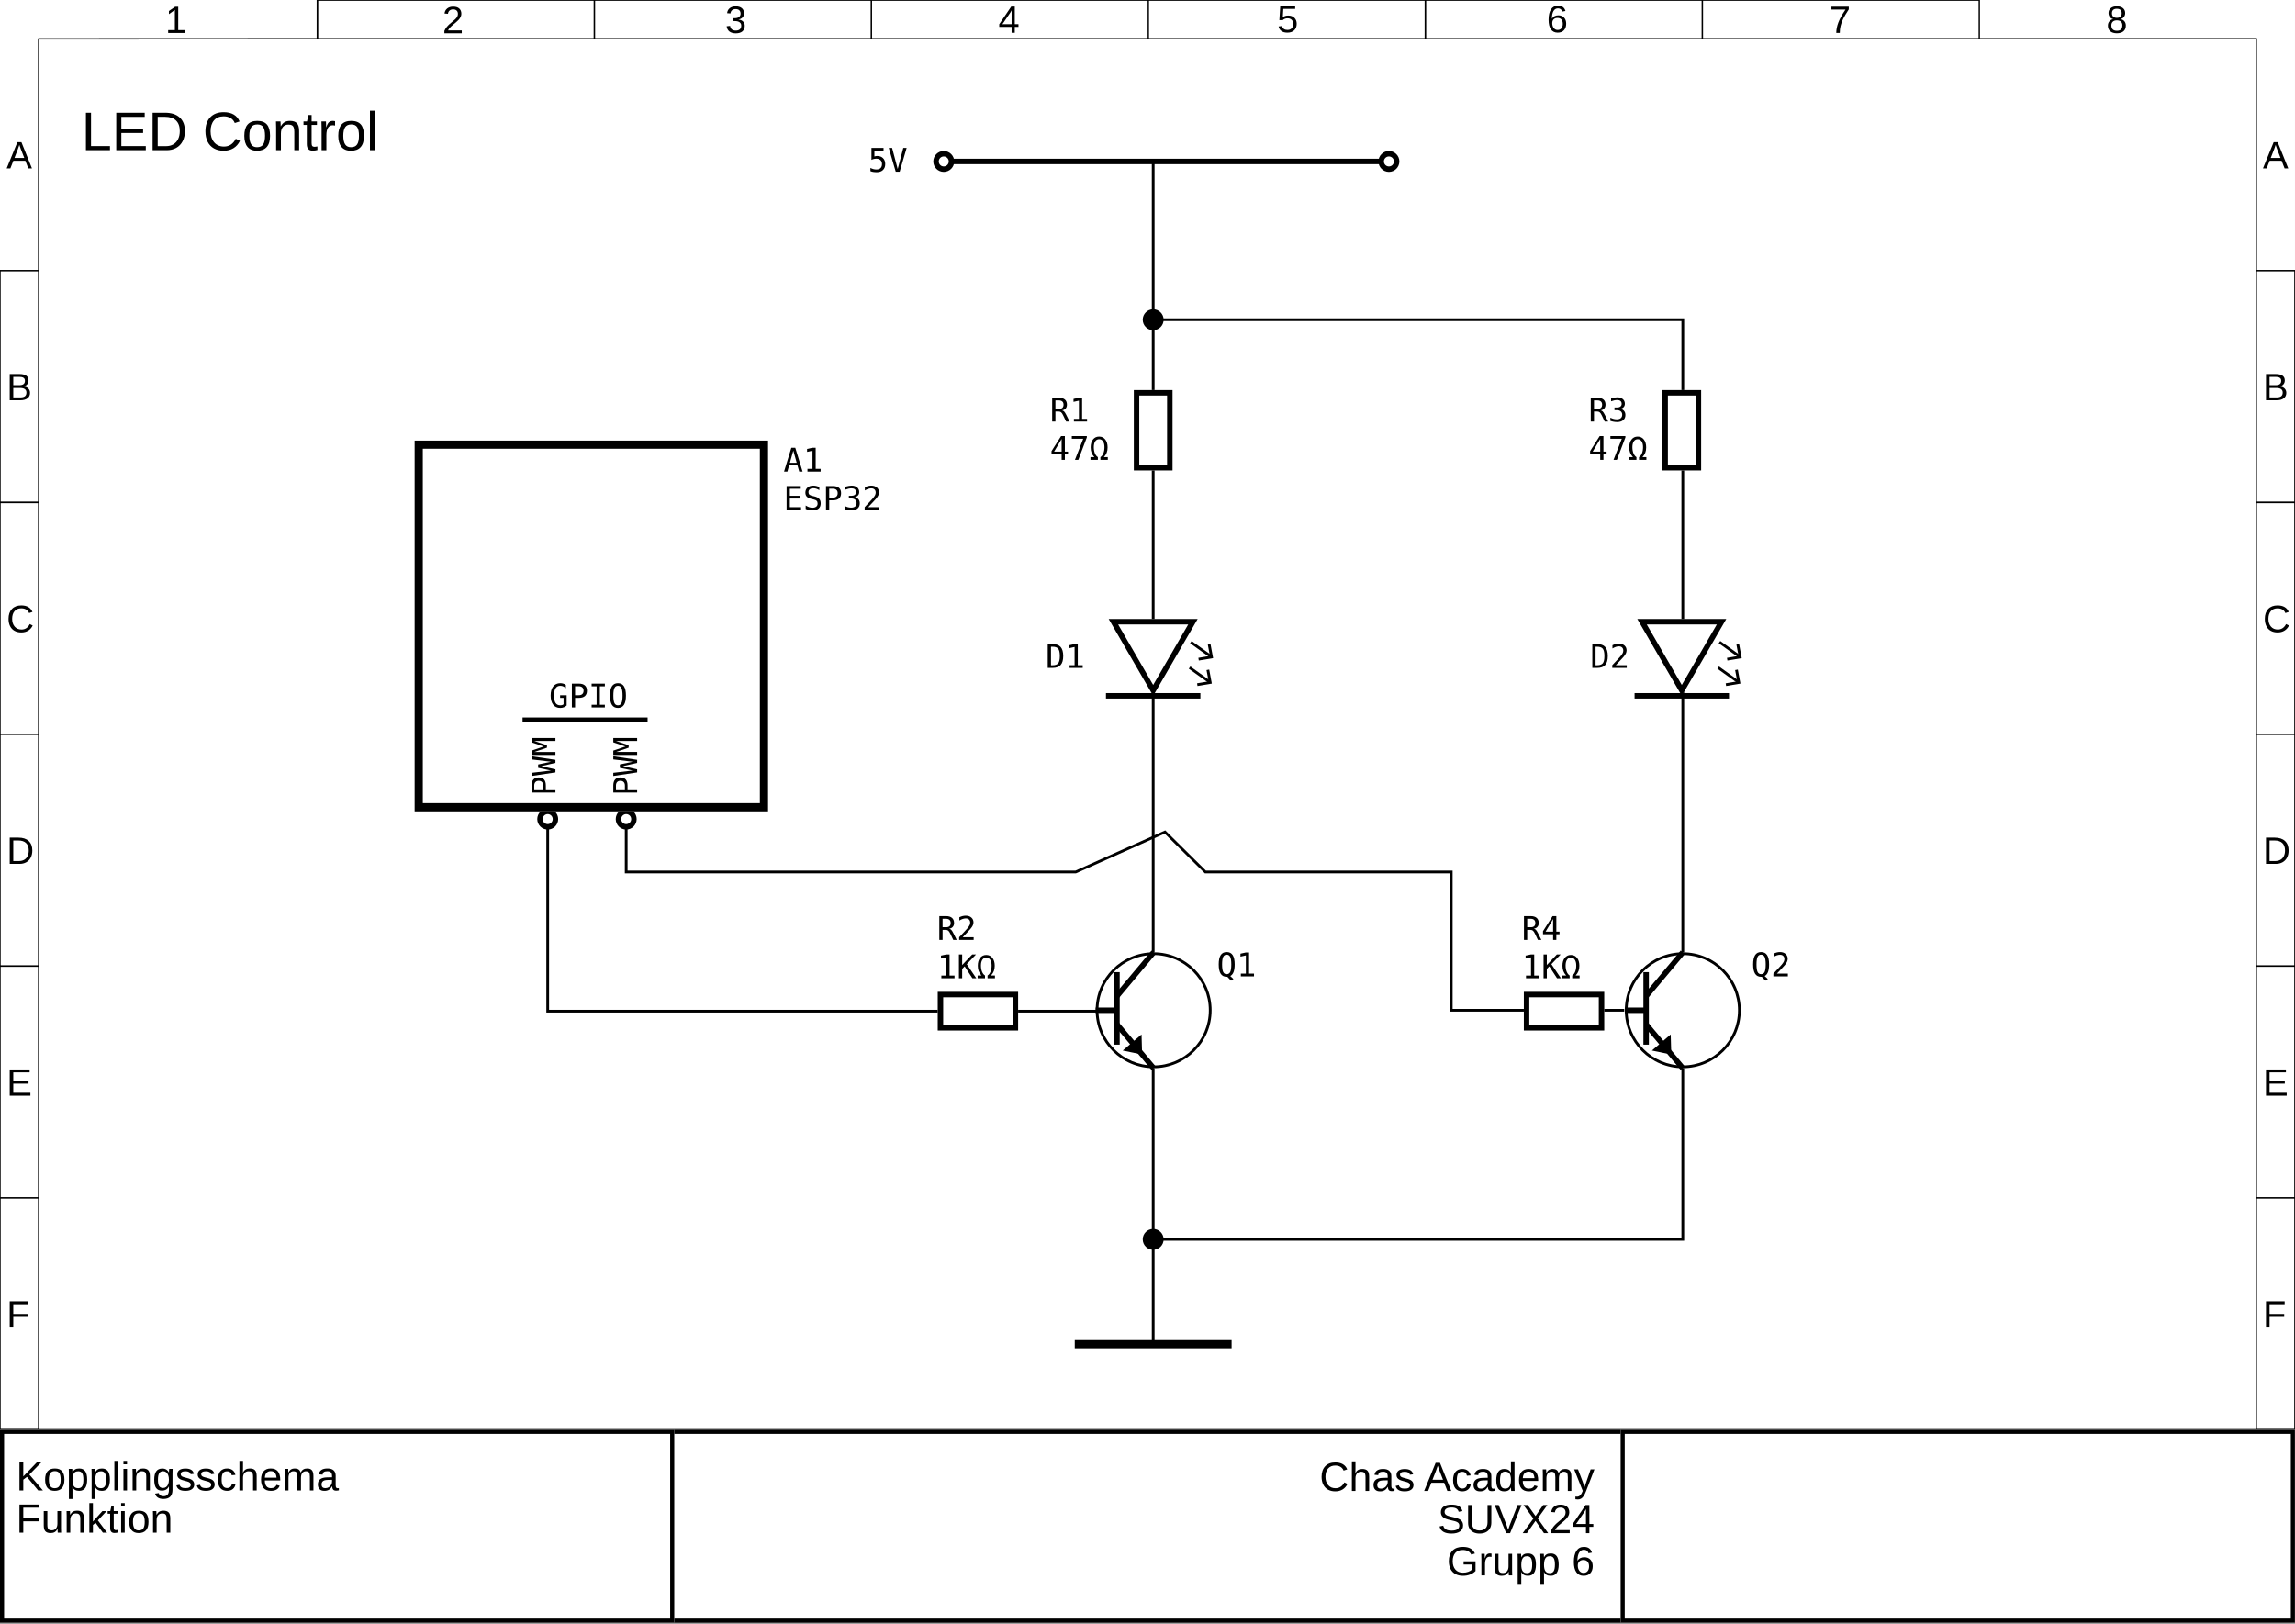
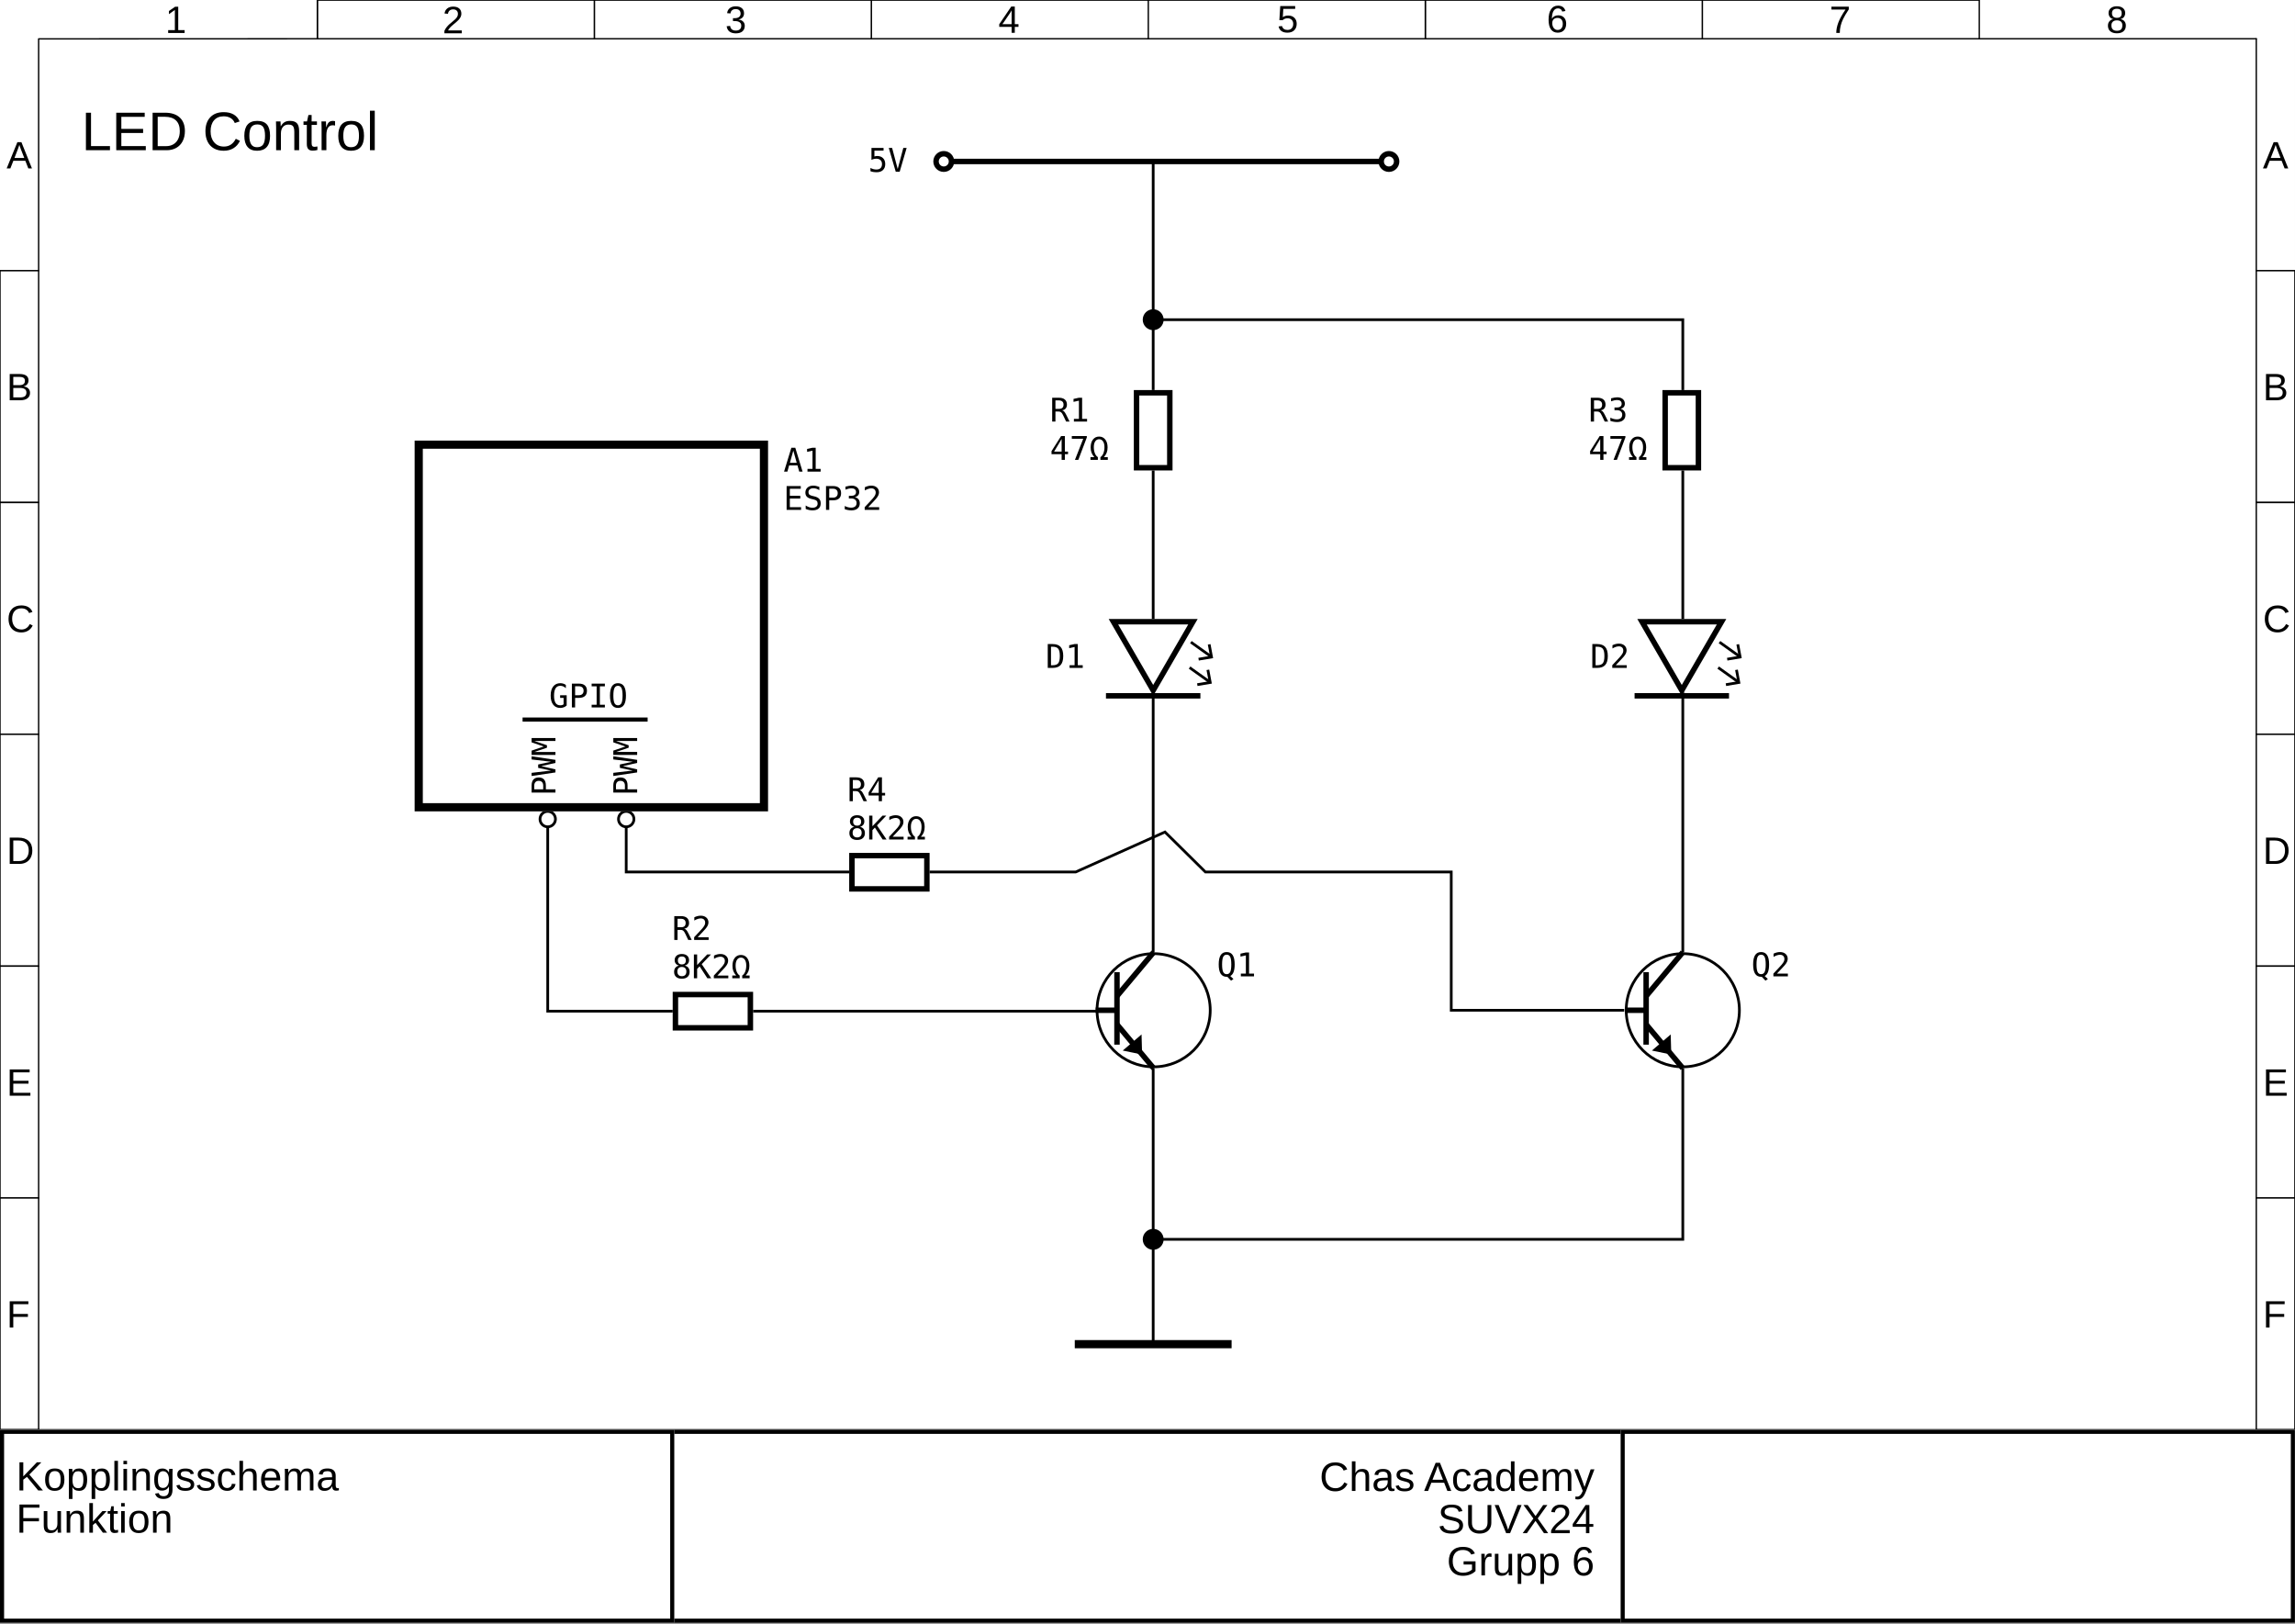
<svg xmlns="http://www.w3.org/2000/svg" width="100%" height="100%" viewBox="0 0 3508 2481" version="1.1" xml:space="preserve" style="fill-rule:evenodd;clip-rule:evenodd;stroke-linecap:round;stroke-linejoin:round;stroke-miterlimit:1.5;">
  <rect x="0" y="0" width="3507.87" height="2480.32" style="fill:#fff;" />
  <path d="M3507.87,413.738l-59.055,0l-0,-354.33" style="fill:#fff;stroke:#000;stroke-width:2.08px;" />
  <g transform="matrix(58.3333,0,0,58.3333,3497.8,257.451)" />
  <text x="3458.89px" y="257.451px" style="font-family:'ArialMT', 'Arial';font-size:58.333px;">A</text>
  <path d="M3025.43,59.231l423.393,0l-423.393,0Z" style="fill:#fff;stroke:#000;stroke-width:2.08px;" />
  <path d="M2602.03,0.176l423.393,0l-0,59.055l-423.393,0l-0,-59.055Z" style="fill:#fff;stroke:#000;stroke-width:2.08px;" />
  <path d="M2178.64,0.176l423.393,0l-0,59.055l-423.393,0l-0,-59.055Z" style="fill:#fff;stroke:#000;stroke-width:2.08px;" />
  <path d="M1753.94,0.176l424.703,0l-0,59.055l-424.703,0l0,-59.055Z" style="fill:#fff;stroke:#000;stroke-width:2.08px;" />
  <path d="M1331.85,0.176l423.393,0l0,59.055l-423.393,0l0,-59.055Z" style="fill:#fff;stroke:#000;stroke-width:2.08px;" />
  <path d="M908.461,0.176l423.393,0l0,59.055l-423.393,0l0,-59.055Z" style="fill:#fff;stroke:#000;stroke-width:2.08px;" />
  <path d="M485.068,0.176l423.393,0l0,59.055l-423.393,0l0,-59.055Z" style="fill:#fff;stroke:#000;stroke-width:2.08px;" />
  <path d="M59.055,59.408l0,354.33l-59.055,0m485.068,-413.562l0,59.055l-426.013,0.177" style="fill:#fff;stroke:#000;stroke-width:2.08px;" />
  <rect x="3448.82" y="413.738" width="59.055" height="354.331" style="fill:#fff;stroke:#000;stroke-width:2.08px;" />
  <g transform="matrix(58.3333,0,0,58.3333,3497.8,611.782)" />
  <text x="3458.89px" y="611.782px" style="font-family:'ArialMT', 'Arial';font-size:58.333px;">B</text>
  <rect x="3448.82" y="768.069" width="59.055" height="354.331" style="fill:#fff;stroke:#000;stroke-width:2.08px;" />
  <g transform="matrix(58.3333,0,0,58.3333,3501.02,966.113)" />
  <text x="3458.89px" y="966.113px" style="font-family:'ArialMT', 'Arial';font-size:58.333px;">C</text>
  <rect x="3448.82" y="1122.4" width="59.055" height="354.331" style="fill:#fff;stroke:#000;stroke-width:2.08px;" />
  <g transform="matrix(58.3333,0,0,58.3333,3501.02,1320.44)" />
  <text x="3458.89px" y="1320.44px" style="font-family:'ArialMT', 'Arial';font-size:58.333px;">D</text>
  <rect x="3448.82" y="1476.73" width="59.055" height="354.331" style="fill:#fff;stroke:#000;stroke-width:2.08px;" />
  <g transform="matrix(58.3333,0,0,58.3333,3497.8,1674.77)" />
  <text x="3458.89px" y="1674.77px" style="font-family:'ArialMT', 'Arial';font-size:58.333px;">E</text>
  <rect x="3448.82" y="1831.06" width="59.055" height="354.331" style="fill:#fff;stroke:#000;stroke-width:2.08px;" />
  <g transform="matrix(58.3333,0,0,58.3333,3494.52,2029.1)" />
  <text x="3458.89px" y="2029.11px" style="font-family:'ArialMT', 'Arial';font-size:58.333px;">F</text>
  <g transform="matrix(58.3333,0,0,58.3333,48.9815,257.451)" />
  <text x="10.074px" y="257.451px" style="font-family:'ArialMT', 'Arial';font-size:58.333px;">A</text>
  <g transform="matrix(58.3333,0,0,58.3333,285.05,50.4057)" />
  <text x="252.608px" y="50.406px" style="font-family:'ArialMT', 'Arial';font-size:58.333px;">1</text>
  <g transform="matrix(58.3333,0,0,58.3333,708.784,50.8437)" />
  <text x="676.342px" y="50.844px" style="font-family:'ArialMT', 'Arial';font-size:58.333px;">2</text>
  <g transform="matrix(58.3333,0,0,58.3333,1140.97,50.4057)" />
  <text x="1108.52px" y="50.406px" style="font-family:'ArialMT', 'Arial';font-size:58.333px;">3</text>
  <g transform="matrix(58.3333,0,0,58.3333,1558.5,50.1031)" />
  <text x="1526.05px" y="50.103px" style="font-family:'ArialMT', 'Arial';font-size:58.333px;">4</text>
  <rect x="0" y="413.738" width="59.055" height="354.331" style="fill:#fff;stroke:#000;stroke-width:2.08px;" />
  <g transform="matrix(58.3333,0,0,58.3333,48.9815,611.782)" />
  <text x="10.074px" y="611.782px" style="font-family:'ArialMT', 'Arial';font-size:58.333px;">B</text>
  <rect x="0" y="768.069" width="59.055" height="354.331" style="fill:#fff;stroke:#000;stroke-width:2.08px;" />
  <g transform="matrix(58.3333,0,0,58.3333,52.2001,966.113)" />
  <text x="10.074px" y="966.113px" style="font-family:'ArialMT', 'Arial';font-size:58.333px;">C</text>
  <rect x="0" y="1122.4" width="59.055" height="354.331" style="fill:#fff;stroke:#000;stroke-width:2.08px;" />
  <g transform="matrix(58.3333,0,0,58.3333,52.2001,1320.44)" />
  <text x="10.074px" y="1320.44px" style="font-family:'ArialMT', 'Arial';font-size:58.333px;">D</text>
  <rect x="0" y="1476.73" width="59.055" height="354.331" style="fill:#fff;stroke:#000;stroke-width:2.08px;" />
  <g transform="matrix(58.3333,0,0,58.3333,48.9815,1674.77)" />
  <text x="10.074px" y="1674.77px" style="font-family:'ArialMT', 'Arial';font-size:58.333px;">E</text>
  <rect x="0" y="1831.06" width="59.055" height="354.331" style="fill:#fff;stroke:#000;stroke-width:2.08px;" />
  <rect x="0" y="2185.39" width="3507.87" height="294.923" style="fill:#fff;stroke:#000;stroke-width:2.08px;" />
  <rect x="0" y="2185.39" width="3507.87" height="294.923" style="fill:#fff;" />
  <path d="M3507.87,2185.39l0,294.923l-3507.87,-0l0,-294.923l3507.87,-0Zm-6.25,6.25l-3495.37,-0l0,282.423l3495.37,-0l0,-282.423Z" />
  <g transform="matrix(58.3333,0,0,58.3333,45.7059,2029.1)" />
  <text x="10.074px" y="2029.11px" style="font-family:'ArialMT', 'Arial';font-size:58.333px;">F</text>
  <g transform="matrix(58.3333,0,0,58.3333,1984.51,49.3625)" />
  <text x="1952.07px" y="49.363px" style="font-family:'ArialMT', 'Arial';font-size:58.333px;">5</text>
  <g transform="matrix(58.3333,0,0,58.3333,2396.54,49.3625)" />
  <text x="2364.1px" y="49.363px" style="font-family:'ArialMT', 'Arial';font-size:58.333px;">6</text>
  <g transform="matrix(58.3333,0,0,58.3333,2828.88,50.3113)" />
  <text x="2796.44px" y="50.311px" style="font-family:'ArialMT', 'Arial';font-size:58.333px;">7</text>
  <g transform="matrix(58.3333,0,0,58.3333,3251.98,50.3113)" />
  <text x="3219.53px" y="50.311px" style="font-family:'ArialMT', 'Arial';font-size:58.333px;">8</text>
  <circle cx="1442.59" cy="246.798" r="11.811" style="fill:#fff;stroke:#000;stroke-width:8.33px;" />
-   <circle cx="957.19" cy="1251.97" r="11.811" style="fill:#fff;stroke:#000;stroke-width:8.33px;" />
-   <circle cx="837.222" cy="1251.97" r="11.811" style="fill:#fff;stroke:#000;stroke-width:8.33px;" />
+   <circle cx="957.19" cy="1251.97" r="11.811" style="fill:#fff;stroke:#000;stroke-width:4.17px;" />
+   <circle cx="837.222" cy="1251.97" r="11.811" style="fill:#fff;stroke:#000;stroke-width:4.17px;" />
  <circle cx="1762.69" cy="488.654" r="11.811" style="stroke:#000;stroke-width:8.33px;stroke-linecap:square;stroke-linejoin:miter;" />
  <circle cx="1762.69" cy="1894.3" r="11.811" style="stroke:#000;stroke-width:8.33px;stroke-linecap:square;stroke-linejoin:miter;" />
  <circle cx="2123.01" cy="246.798" r="11.811" style="fill:#fff;stroke:#000;stroke-width:8.33px;" />
  <path d="M1454.4,246.798l656.806,-0" style="fill:none;stroke:#000;stroke-width:8.33px;stroke-linecap:butt;stroke-linejoin:miter;" />
  <g transform="matrix(50,0,0,50,1382.01,262.533)" />
  <text x="1327.03px" y="262.533px" style="font-family:'Consolas';font-size:50px;">5V</text>
  <path d="M1762.69,246.798l0,1807.74" style="fill:none;stroke:#000;stroke-width:4.17px;stroke-linecap:butt;stroke-linejoin:miter;" />
  <path d="M1762.69,488.654l809.539,-0l0,1405.64l-809.539,-0" style="fill:none;stroke:#000;stroke-width:4.17px;stroke-linecap:butt;stroke-linejoin:miter;" />
  <g>
    <circle cx="1763.38" cy="1544.16" r="88.583" style="fill:#fff;" />
    <path d="M1763.38,1455.58c48.89,0 88.583,39.693 88.583,88.583c0,48.89 -39.693,88.583 -88.583,88.583c-48.89,-0 -88.582,-39.693 -88.582,-88.583c-0,-48.89 39.692,-88.583 88.582,-88.583Zm0,4.167c-46.59,-0 -84.416,37.826 -84.416,84.416c0,46.59 37.826,84.416 84.416,84.416c46.591,0 84.416,-37.826 84.416,-84.416c0,-46.59 -37.825,-84.416 -84.416,-84.416Z" />
    <path d="M1707.35,1490.06l-0,102.518" style="fill:none;stroke:#000;stroke-width:8.33px;stroke-linecap:square;stroke-linejoin:miter;" />
    <path d="M1763.38,1455.58l-56.034,66.901" style="fill:none;stroke:#000;stroke-width:8.33px;stroke-linecap:butt;stroke-linejoin:miter;" />
    <path d="M1707.35,1565.84l56.034,66.901" style="fill:none;stroke:#000;stroke-width:8.33px;stroke-linecap:butt;stroke-linejoin:miter;" />
    <path d="M1716.18,1605.74l28.723,-24.601l0.852,30.774l-29.575,-6.173Z" />
    <path d="M1707.35,1544.16l-32.548,-0" style="fill:none;stroke:#000;stroke-width:8.33px;stroke-linecap:butt;stroke-linejoin:miter;" />
  </g>
  <g>
    <circle cx="2572.23" cy="1544.16" r="88.583" style="fill:#fff;" />
    <path d="M2572.23,1455.58c48.89,0 88.583,39.693 88.583,88.583c-0,48.89 -39.693,88.583 -88.583,88.583c-48.89,-0 -88.583,-39.693 -88.583,-88.583c0,-48.89 39.693,-88.583 88.583,-88.583Zm0,4.167c-46.59,-0 -84.416,37.826 -84.416,84.416c0,46.59 37.826,84.416 84.416,84.416c46.591,0 84.416,-37.826 84.416,-84.416c0,-46.59 -37.825,-84.416 -84.416,-84.416Z" />
    <path d="M2516.19,1490.06l0,102.518" style="fill:none;stroke:#000;stroke-width:8.33px;stroke-linecap:square;stroke-linejoin:miter;" />
    <path d="M2572.23,1455.58l-56.035,66.901" style="fill:none;stroke:#000;stroke-width:8.33px;stroke-linecap:butt;stroke-linejoin:miter;" />
    <path d="M2516.19,1565.84l56.035,66.901" style="fill:none;stroke:#000;stroke-width:8.33px;stroke-linecap:butt;stroke-linejoin:miter;" />
    <path d="M2525.02,1605.74l28.722,-24.601l0.853,30.774l-29.575,-6.173Z" />
    <path d="M2516.19,1544.16l-32.548,-0" style="fill:none;stroke:#000;stroke-width:8.33px;stroke-linecap:butt;stroke-linejoin:miter;" />
  </g>
  <g transform="matrix(50,0,0,50,1914.98,1492.31)" />
  <text x="1860px" y="1492.31px" style="font-family:'Consolas';font-size:50px;">Q1</text>
  <g transform="matrix(50,0,0,50,2731.86,1492.31)" />
  <text x="2676.88px" y="1492.31px" style="font-family:'Consolas';font-size:50px;">Q2</text>
  <g transform="matrix(50,0,0,50,1653.17,1020.88)" />
  <text x="1598.19px" y="1020.88px" style="font-family:'Consolas';font-size:50px;">D1</text>
  <g transform="matrix(1,0,0,1,830.815,-259.786)">
    <text x="774.004px" y="904.182px" style="font-family:'Consolas';font-size:50px;">R1</text>
    <g transform="matrix(50,0,0,50,856.475,962.727)" />
    <text x="774.004px" y="962.727px" style="font-family:'Consolas';font-size:50px;">47Ω</text>
  </g>
-   <g transform="matrix(1,0,0,1,658.319,532.544)">
+   <g transform="matrix(1,0,0,1,253.194,532.544)">
    <text x="774.004px" y="904.182px" style="font-family:'Consolas';font-size:50px;">R2</text>
-     <g transform="matrix(50,0,0,50,856.475,962.727)" />
-     <text x="774.004px" y="962.727px" style="font-family:'Consolas';font-size:50px;">1KΩ</text>
+     <g transform="matrix(50,0,0,50,883.965,962.727)" />
+     <text x="774.004px" y="962.727px" style="font-family:'Consolas';font-size:50px;">8K2Ω</text>
  </g>
-   <g transform="matrix(1,0,0,1,1551.96,532.544)">
+   <g transform="matrix(1,0,0,1,521.12,320.437)">
    <text x="774.004px" y="904.182px" style="font-family:'Consolas';font-size:50px;">R4</text>
-     <g transform="matrix(50,0,0,50,856.475,962.727)" />
-     <text x="774.004px" y="962.727px" style="font-family:'Consolas';font-size:50px;">1KΩ</text>
+     <g transform="matrix(50,0,0,50,883.965,962.727)" />
+     <text x="774.004px" y="962.727px" style="font-family:'Consolas';font-size:50px;">8K2Ω</text>
  </g>
  <g transform="matrix(1,0,0,1,423.568,-183.352)">
    <text x="774.004px" y="904.182px" style="font-family:'Consolas';font-size:50px;">A1</text>
    <g transform="matrix(50,0,0,50,911.455,962.727)" />
    <text x="774.004px" y="962.727px" style="font-family:'Consolas';font-size:50px;">ESP32</text>
  </g>
  <g transform="matrix(1,0,0,1,1654.06,-259.786)">
    <text x="774.004px" y="904.182px" style="font-family:'Consolas';font-size:50px;">R3</text>
    <g transform="matrix(50,0,0,50,856.475,962.727)" />
    <text x="774.004px" y="962.727px" style="font-family:'Consolas';font-size:50px;">47Ω</text>
  </g>
  <g transform="matrix(50,0,0,50,2485.58,1020.88)" />
  <text x="2430.6px" y="1020.88px" style="font-family:'Consolas';font-size:50px;">D2</text>
  <rect x="1733.1" y="596.194" width="59.171" height="122.893" style="fill:#fff;" />
  <path d="M1792.27,596.194l0,122.893l-59.17,0l-0,-122.893l59.17,0Zm-8.333,8.334l-42.504,-0l0,106.226l42.504,-0l-0,-106.226Z" />
  <rect x="2541.1" y="596.194" width="59.171" height="122.893" style="fill:#fff;" />
  <path d="M2600.27,596.194l0,122.893l-59.17,0l-0,-122.893l59.17,0Zm-8.333,8.334l-42.504,-0l0,106.226l42.504,-0l0,-106.226Z" />
  <path d="M1642.83,2054.54l239.724,0" style="fill:none;stroke:#000;stroke-width:12.5px;stroke-linecap:butt;stroke-linejoin:miter;" />
  <rect x="633.791" y="673.411" width="540.212" height="566.746" style="fill:#fff;" />
  <path d="M1174,673.411l0,566.746l-540.212,0l0,-566.746l540.212,0Zm-12.5,12.5l-515.212,0c0,0 0,541.746 0,541.746l515.212,0l0,-541.746Z" />
  <path d="M957.19,1263.78l-0,69.018l687.102,0l136.428,-61.087l61.766,61.087l375.799,0l0,211.364l264.409,-0" style="fill:none;stroke:#000;stroke-width:4.17px;stroke-linecap:butt;stroke-linejoin:miter;" />
-   <path d="M2329.26,1515.98l122.893,-0l0,59.17l-122.893,0l0,-59.17Z" style="fill:#fff;" />
-   <path d="M2329.26,1515.98l122.893,-0l0,59.17l-122.893,0l0,-59.17Zm8.334,8.333l-0,42.504l106.226,-0l-0,-42.504l-106.226,-0Z" />
+   <path d="M1298.03,1303.65l122.892,-0l0,59.17l-122.892,0l-0,-59.17Z" style="fill:#fff;" />
+   <path d="M1298.03,1303.65l122.892,-0l0,59.17l-122.892,0l-0,-59.17Zm8.333,8.333l-0,42.504l106.226,0l0,-42.504l-106.226,0Z" />
  <path d="M837.222,1263.78l-0,281.782l838.992,-0" style="fill:none;stroke:#000;stroke-width:4.17px;stroke-linecap:butt;stroke-linejoin:miter;" />
-   <path d="M1433.37,1515.98l122.893,-0l-0,59.17l-122.893,0l0,-59.17Z" style="fill:#fff;" />
-   <path d="M1433.37,1515.98l122.893,-0l-0,59.17l-122.893,0l0,-59.17Zm8.333,8.333l0,42.504l106.226,-0l0,-42.504l-106.226,-0Z" />
+   <path d="M1028.25,1515.98l122.893,-0l-0,59.17l-122.893,0l-0,-59.17Z" style="fill:#fff;" />
+   <path d="M1028.25,1515.98l122.893,-0l-0,59.17l-122.893,0l-0,-59.17Zm8.333,8.333l0,42.504l106.226,-0l0,-42.504l-106.226,-0Z" />
  <g>
    <path d="M1694.69,946.137l135.994,0l-67.997,117.423l-67.997,-117.423Z" style="fill:#fff;" />
    <path d="M1694.69,946.137l135.994,0l-67.997,117.423l-67.997,-117.423Zm14.456,8.333c-0,0 53.541,92.461 53.541,92.461l53.541,-92.461l-107.082,0Z" />
    <path d="M1694.69,1063.56l135.994,0" style="fill:none;stroke:#000;stroke-width:8.33px;stroke-linecap:square;stroke-linejoin:miter;" />
    <path d="M1820.3,981.468l31.667,22.628" style="fill:none;stroke:#000;stroke-width:4.17px;stroke-linecap:butt;stroke-linejoin:miter;" />
    <path d="M1834.16,1007.21l17.71,-2.977l-3.228,-17.291" style="fill:none;stroke:#000;stroke-width:4.17px;stroke-linecap:square;stroke-linejoin:miter;" />
    <path d="M1818.32,1020.4l31.667,22.628" style="fill:none;stroke:#000;stroke-width:4.17px;stroke-linecap:butt;stroke-linejoin:miter;" />
    <path d="M1832.18,1046.14l17.71,-2.978l-3.228,-17.29" style="fill:none;stroke:#000;stroke-width:4.17px;stroke-linecap:square;stroke-linejoin:miter;" />
  </g>
  <g>
    <path d="M2502.69,946.137l135.994,0l-67.997,117.423l-67.997,-117.423Z" style="fill:#fff;" />
    <path d="M2502.69,946.137l135.994,0l-67.997,117.423l-67.997,-117.423Zm14.456,8.333c-0,0 53.541,92.461 53.541,92.461l53.541,-92.461l-107.082,0Z" />
    <path d="M2502.69,1063.56l135.994,0" style="fill:none;stroke:#000;stroke-width:8.33px;stroke-linecap:square;stroke-linejoin:miter;" />
    <path d="M2628.3,981.468l31.667,22.628" style="fill:none;stroke:#000;stroke-width:4.17px;stroke-linecap:butt;stroke-linejoin:miter;" />
    <path d="M2642.16,1007.21l17.71,-2.977l-3.228,-17.291" style="fill:none;stroke:#000;stroke-width:4.17px;stroke-linecap:square;stroke-linejoin:miter;" />
    <path d="M2626.33,1020.4l31.668,22.628" style="fill:none;stroke:#000;stroke-width:4.17px;stroke-linecap:butt;stroke-linejoin:miter;" />
    <path d="M2640.18,1046.14l17.711,-2.978l-3.229,-17.29" style="fill:none;stroke:#000;stroke-width:4.17px;stroke-linecap:square;stroke-linejoin:miter;" />
  </g>
  <g transform="matrix(6.12323e-17,-1,1,6.12323e-17,-2747.09,1618.91)">
    <g transform="matrix(50,0,0,50,485.176,3596.12)" />
    <text x="402.705px" y="3596.12px" style="font-family:'Consolas';font-size:50px;">PWM</text>
  </g>
  <g transform="matrix(6.12323e-17,-1,1,6.12323e-17,-2622.2,1743.79)">
    <g transform="matrix(50,0,0,50,610.065,3596.12)" />
    <text x="527.594px" y="3596.12px" style="font-family:'Consolas';font-size:50px;">PWM</text>
  </g>
  <path d="M798.78,1099.82l191.134,-0" style="fill:none;stroke:#000;stroke-width:6.25px;stroke-linecap:butt;stroke-linejoin:miter;" />
  <g transform="matrix(50,0,0,50,949.193,1081.35)" />
  <text x="839.232px" y="1081.35px" style="font-family:'Consolas';font-size:50px;">GPIO</text>
  <g transform="matrix(83.3333,0,0,83.3333,578.416,229.606)" />
  <text x="124.517px" y="229.606px" style="font-family:'ArialMT', 'Arial';font-size:83.333px;">LED Control</text>
  <rect x="2477.21" y="2185.39" width="1030.66" height="294.923" style="fill:#fff;" />
  <path d="M3507.87,2185.39l0,294.923l-1030.66,-0l0,-294.923l1030.66,-0Zm-6.25,6.25l-1018.16,-0l0,282.423l1018.16,-0l0,-282.423Z" />
  <rect x="0" y="2185.39" width="1030.66" height="294.923" style="fill:#fff;" />
  <path d="M1030.66,2185.39l-0,294.923l-1030.66,-0l0,-294.923l1030.66,-0Zm-6.25,6.25l-1018.16,-0l-0,282.423l1018.16,-0l-0,-282.423Z" />
  <g transform="matrix(1,0,0,1,-262.702,434.986)">
    <text x="287.341px" y="1843.15px" style="font-family:'ArialMT', 'Arial';font-size:62.5px;">Kopplingsschema</text>
    <g transform="matrix(62.5,0,0,62.5,527.057,1907.69)" />
    <text x="287.341px" y="1907.69px" style="font-family:'ArialMT', 'Arial';font-size:62.5px;">Funktion</text>
  </g>
  <g transform="matrix(1,0,0,1,1198.8,451.284)">
    <text x="818.128px" y="1827.61px" style="font-family:'ArialMT', 'Arial';font-size:62.5px;">Chas <tspan x="977.949px 1019.64px " y="1827.61px 1827.61px ">Ac</tspan>ademy</text>
    <text x="998.762px" y="1892.16px" style="font-family:'ArialMT', 'Arial';font-size:62.5px;">SUVX24</text>
    <g transform="matrix(62.5,0,0,62.5,1238.48,1956.7)" />
    <text x="1012.65px" y="1956.7px" style="font-family:'ArialMT', 'Arial';font-size:62.5px;">Grupp 6</text>
  </g>
</svg>
